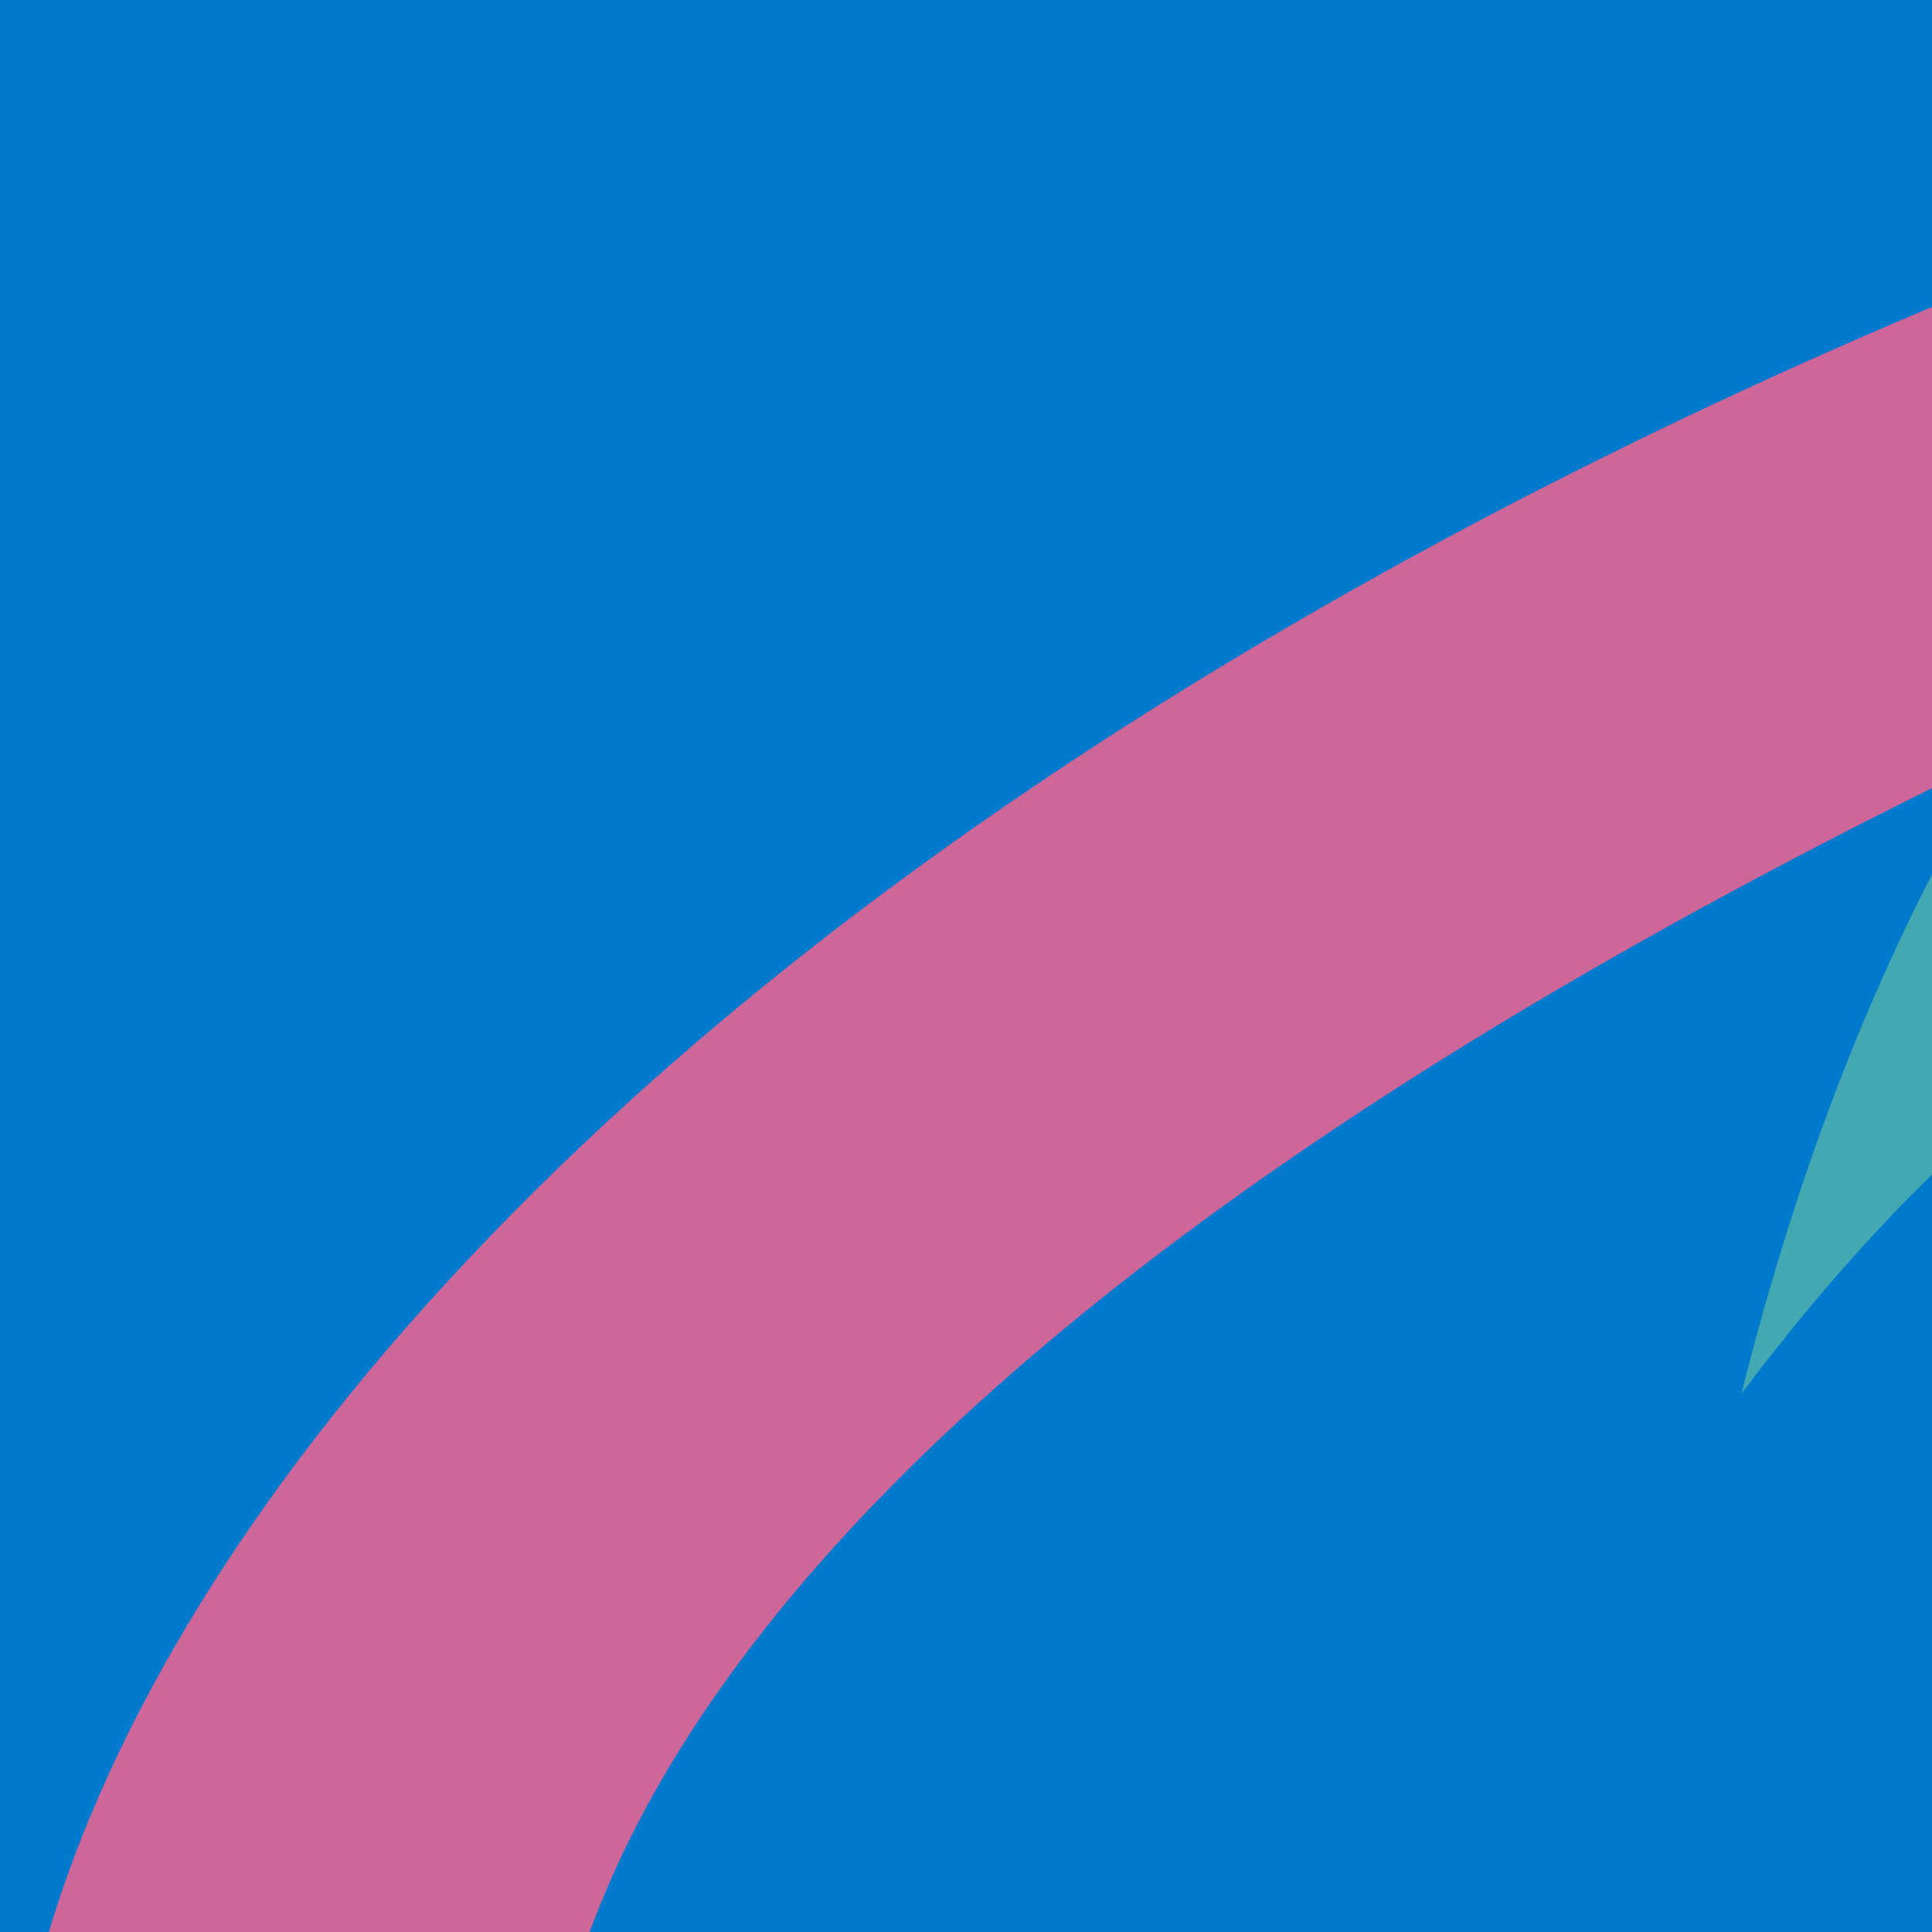
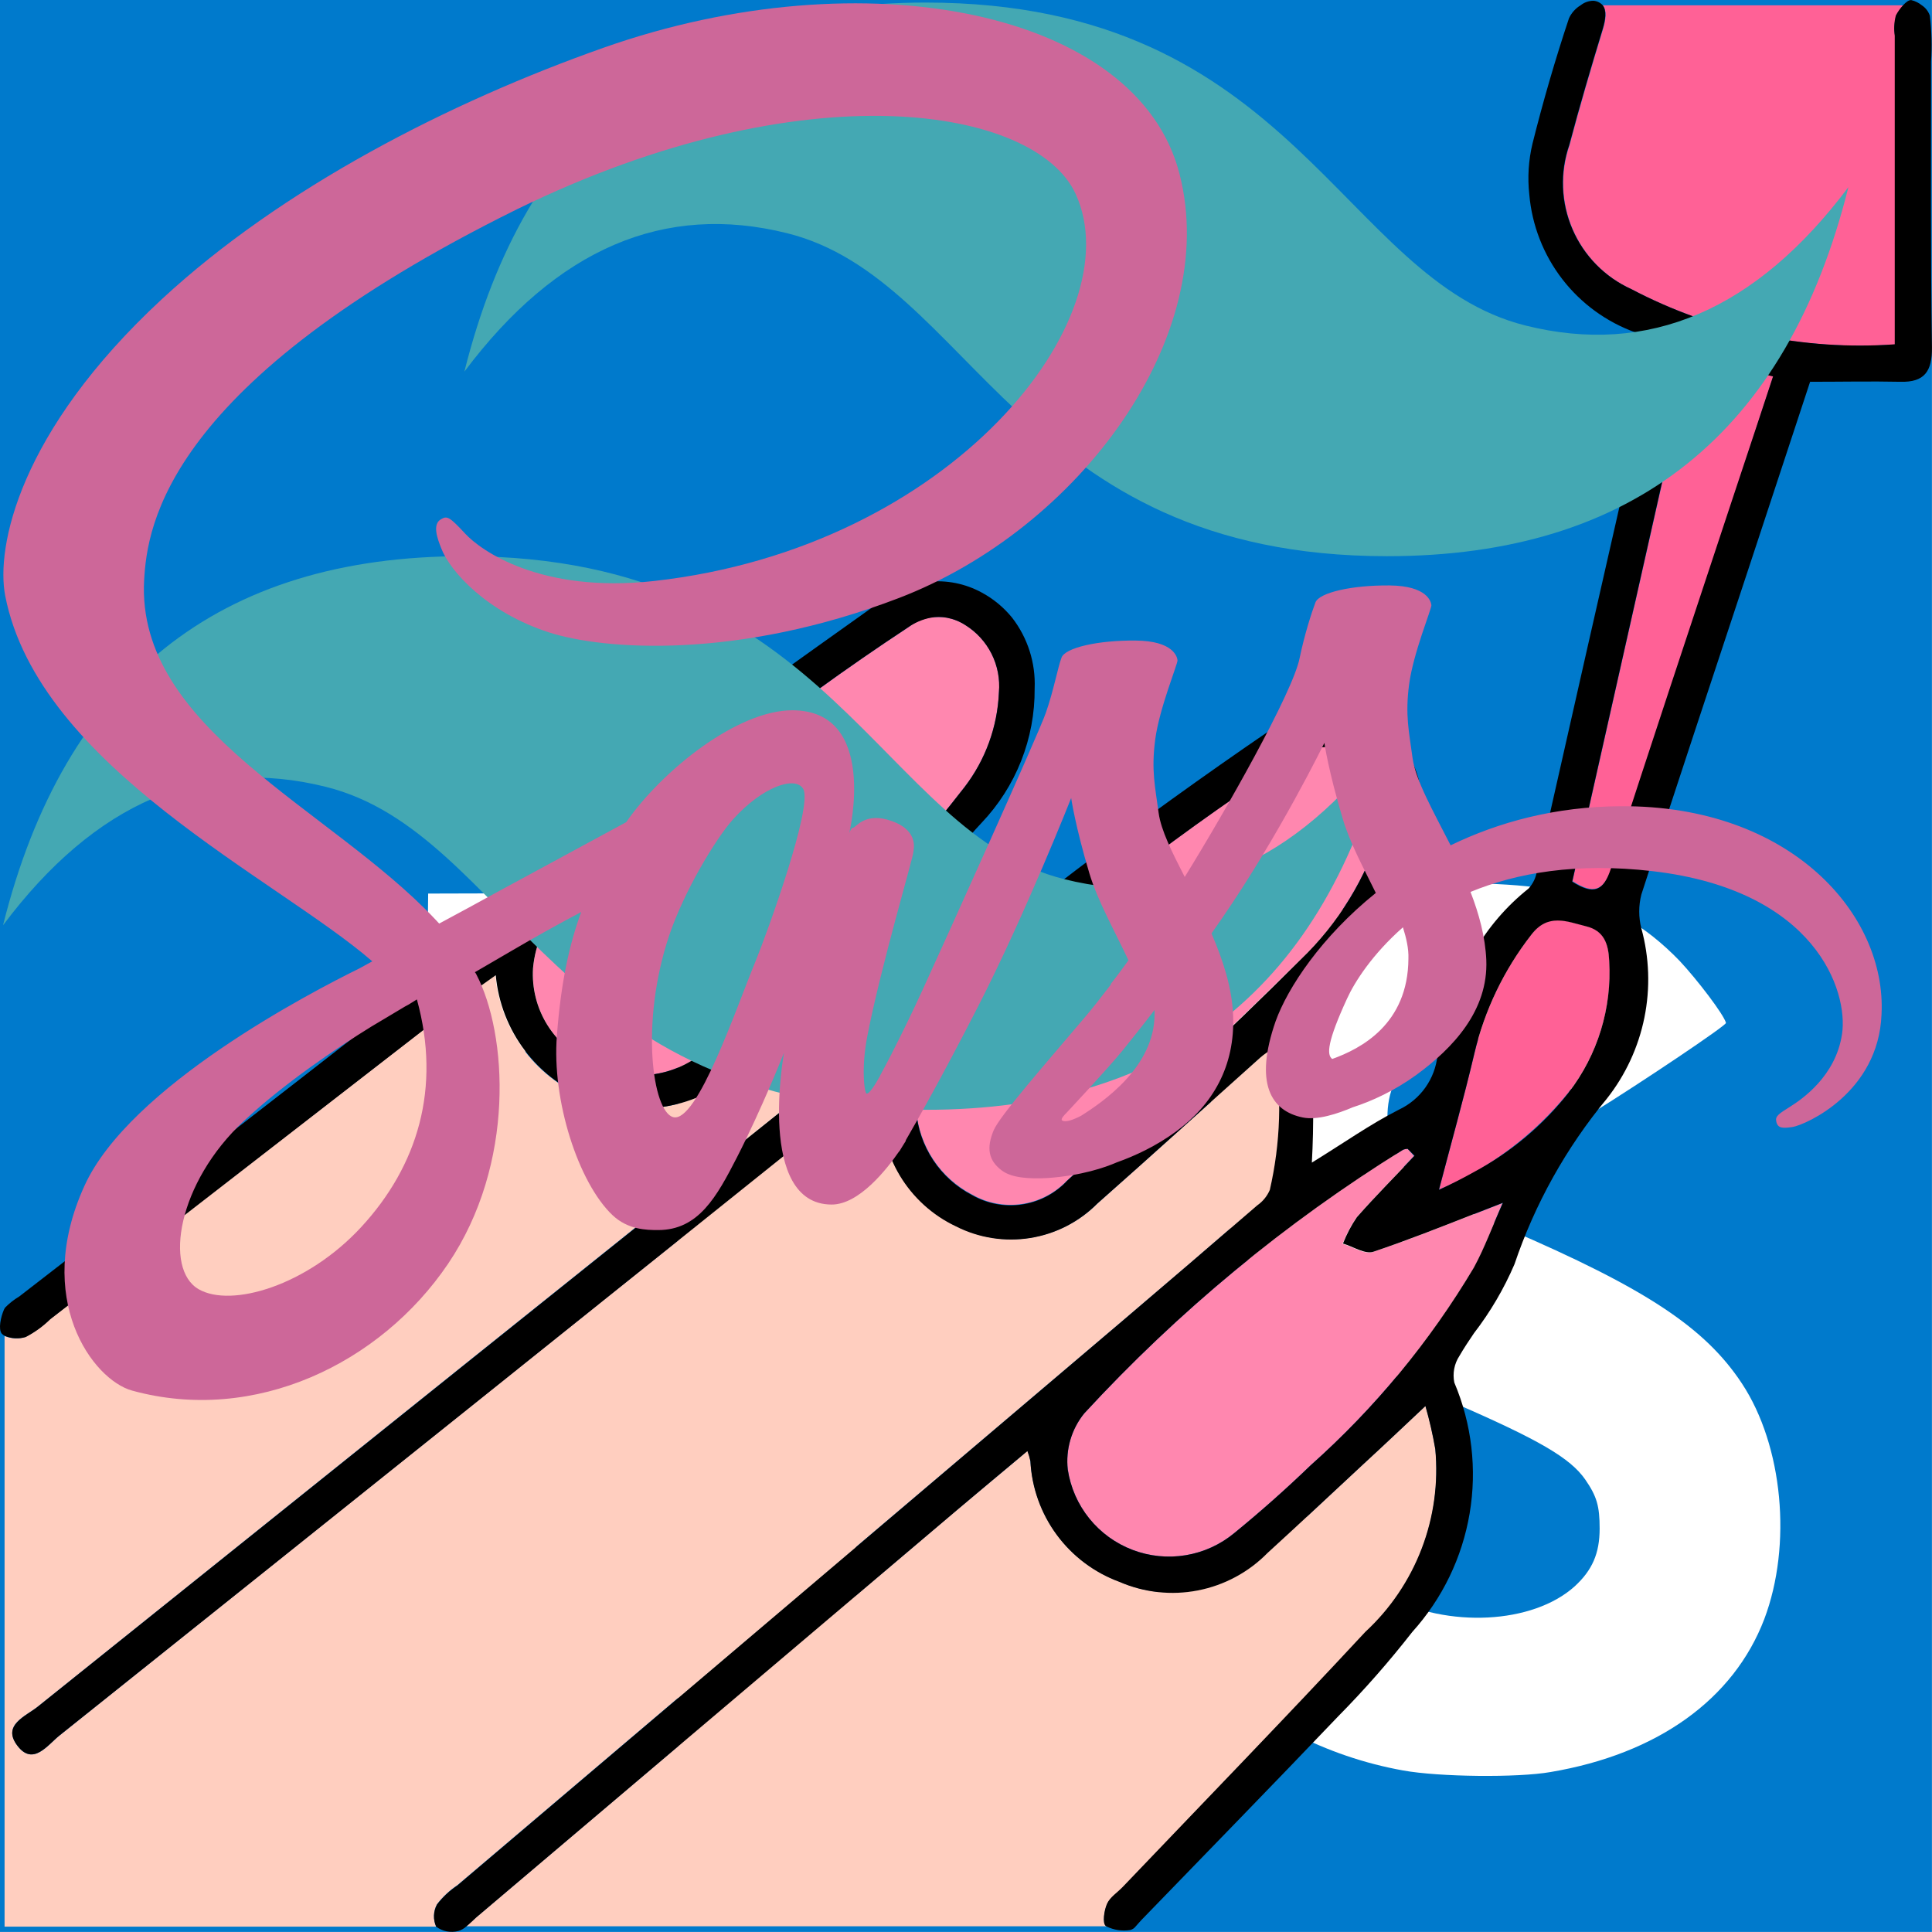
- <svg xmlns="http://www.w3.org/2000/svg" width="32" height="32" viewBox="0 0 32 32" fill="none">
+ <svg xmlns="http://www.w3.org/2000/svg" fill="none">
  <g id="email">
    <path d="M5.072 9.203C5.217 8.577 5.573 8.018 6.082 7.618C6.592 7.218 7.224 7 7.875 7H25.125C25.776 7 26.408 7.218 26.918 7.618C27.427 8.018 27.783 8.577 27.928 9.203L16.5 16.087L5.072 9.203ZM5 10.821V20.885L13.342 15.844L5 10.821ZM14.719 16.676L5.275 22.381C5.508 22.866 5.876 23.275 6.337 23.562C6.797 23.849 7.33 24 7.875 24H25.125C25.669 24 26.203 23.848 26.663 23.561C27.123 23.274 27.491 22.864 27.724 22.379L18.28 16.674L16.5 17.747L14.719 16.674V16.676ZM19.658 15.846L28 20.885V10.821L19.658 15.844V15.846Z" fill="#ABB2BF" />
  </g>
  <g id="github">
    <path d="M15.5 6C9.699 6 5 10.588 5 16.253C5 20.79 8.006 24.622 12.179 25.98C12.704 26.07 12.901 25.762 12.901 25.493C12.901 25.25 12.888 24.442 12.888 23.584C10.25 24.058 9.568 22.956 9.357 22.379C9.239 22.084 8.727 21.174 8.281 20.931C7.914 20.739 7.389 20.264 8.268 20.252C9.095 20.239 9.686 20.995 9.883 21.302C10.828 22.853 12.337 22.418 12.941 22.148C13.033 21.482 13.308 21.033 13.61 20.777C11.274 20.521 8.832 19.636 8.832 15.715C8.832 14.6 9.239 13.677 9.909 12.959C9.804 12.703 9.436 11.652 10.014 10.242C10.014 10.242 10.893 9.973 12.901 11.293C13.741 11.062 14.634 10.947 15.526 10.947C16.419 10.947 17.311 11.062 18.151 11.293C20.159 9.96 21.039 10.242 21.039 10.242C21.616 11.652 21.249 12.703 21.144 12.959C21.813 13.677 22.22 14.587 22.22 15.715C22.22 19.649 19.766 20.521 17.429 20.777C17.81 21.098 18.138 21.713 18.138 22.674C18.138 24.045 18.125 25.147 18.125 25.493C18.125 25.762 18.322 26.083 18.847 25.98C20.931 25.294 22.743 23.985 24.026 22.24C25.309 20.495 26 18.401 26 16.253C26 10.588 21.301 6 15.5 6Z" fill="#ABB2BF" />
  </g>
  <g id="linkedin">
    <path d="M4 5.719C4 4.769 4.789 4 5.763 4H26.238C27.211 4 28 4.769 28 5.719V26.281C28 27.23 27.211 28 26.238 28H5.763C4.789 28 4 27.23 4 26.281V5.719ZM11.415 24.091V13.254H7.813V24.091H11.415ZM9.614 11.773C10.87 11.773 11.652 10.942 11.652 9.901C11.629 8.838 10.871 8.029 9.639 8.029C8.405 8.029 7.6 8.839 7.6 9.901C7.6 10.942 8.382 11.773 9.591 11.773H9.614ZM16.977 24.091V18.038C16.977 17.715 17 17.39 17.096 17.16C17.356 16.513 17.948 15.842 18.945 15.842C20.248 15.842 20.768 16.835 20.768 18.294V24.091H24.37V17.875C24.37 14.545 22.594 12.997 20.224 12.997C18.313 12.997 17.456 14.047 16.977 14.787V14.824H16.953C16.96 14.812 16.968 14.799 16.977 14.787V13.254H13.377C13.421 14.271 13.377 24.091 13.377 24.091H16.977Z" fill="#ABB2BF" />
  </g>
  <g id="telegram">
    <path d="M27 15.5C27 18.55 25.788 21.475 23.632 23.632C21.475 25.788 18.55 27 15.5 27C12.45 27 9.525 25.788 7.368 23.632C5.212 21.475 4 18.55 4 15.5C4 12.45 5.212 9.525 7.368 7.368C9.525 5.212 12.45 4 15.5 4C18.55 4 21.475 5.212 23.632 7.368C25.788 9.525 27 12.45 27 15.5ZM15.913 12.49C14.794 12.956 12.557 13.919 9.205 15.379C8.662 15.595 8.376 15.808 8.35 16.015C8.307 16.364 8.745 16.502 9.342 16.69L9.593 16.769C10.18 16.96 10.97 17.183 11.38 17.192C11.754 17.201 12.169 17.048 12.628 16.732C15.76 14.617 17.377 13.549 17.478 13.526C17.55 13.509 17.651 13.489 17.717 13.549C17.784 13.608 17.777 13.722 17.77 13.752C17.727 13.937 16.006 15.536 15.116 16.364C14.839 16.623 14.642 16.805 14.602 16.847C14.513 16.938 14.423 17.027 14.331 17.114C13.785 17.64 13.377 18.034 14.353 18.678C14.823 18.989 15.2 19.243 15.575 19.499C15.983 19.778 16.391 20.055 16.92 20.403C17.054 20.49 17.183 20.583 17.308 20.672C17.784 21.011 18.214 21.316 18.742 21.267C19.049 21.238 19.367 20.951 19.528 20.088C19.909 18.052 20.658 13.64 20.83 11.821C20.841 11.67 20.834 11.518 20.812 11.369C20.798 11.248 20.739 11.136 20.648 11.057C20.517 10.966 20.361 10.92 20.202 10.923C19.771 10.93 19.105 11.162 15.913 12.49Z" fill="#ABB2BF" />
  </g>
  <g id="logo">
    <path fill-rule="evenodd" clip-rule="evenodd" d="M12 0.5H8V4.5H4H0V8.5V12.5V16.5H4H8V12.5H12H16V8.5V4.5V0.5H12ZM4 12.5H8V8.5H12V4.5H8V8.5H4V12.5Z" fill="white" />
  </g>
  <g id="react">
    <g clip-path="url(#clip0_2_5870)">
      <path d="M92.906 32.703C91.703 32.289 90.49 31.905 89.269 31.552C89.474 30.711 89.663 29.879 89.831 29.062C92.584 15.648 90.784 4.842 84.636 1.284C78.742 -2.127 69.102 1.43 59.366 9.933C58.406 10.773 57.468 11.637 56.552 12.524C55.939 11.934 55.315 11.356 54.68 10.789C44.477 1.696 34.249 -2.136 28.108 1.432C22.219 4.854 20.475 15.013 22.954 27.725C23.2 28.985 23.479 30.237 23.789 31.482C22.341 31.895 20.944 32.334 19.607 32.802C7.644 36.988 0.005 43.548 0.005 50.353C0.005 57.381 8.206 64.43 20.666 68.704C21.676 69.049 22.695 69.369 23.721 69.663C23.388 71.004 23.092 72.354 22.834 73.711C20.471 86.204 22.316 96.122 28.189 99.522C34.255 103.033 44.437 99.425 54.351 90.727C55.154 90.02 55.941 89.293 56.708 88.546C57.7 89.507 58.719 90.439 59.763 91.343C69.366 99.636 78.85 102.985 84.718 99.576C90.778 96.055 92.748 85.4 90.191 72.436C89.989 71.42 89.763 70.409 89.513 69.405C90.228 69.192 90.93 68.973 91.614 68.746C104.567 64.439 112.995 57.475 112.995 50.353C112.995 43.523 105.109 36.919 92.906 32.703ZM90.096 64.147C89.478 64.353 88.844 64.551 88.198 64.743C86.768 60.2 84.839 55.368 82.477 50.376C84.731 45.504 86.586 40.734 87.976 36.22C89.132 36.556 90.253 36.91 91.335 37.283C101.791 40.896 108.169 46.237 108.169 50.353C108.169 54.737 101.281 60.428 90.096 64.147ZM85.456 73.376C86.587 79.109 86.748 84.292 85.999 88.344C85.326 91.984 83.973 94.412 82.299 95.384C78.739 97.453 71.124 94.764 62.911 87.671C61.94 86.831 60.993 85.963 60.07 85.07C63.254 81.576 66.436 77.513 69.541 73.001C75.004 72.514 80.164 71.719 84.844 70.633C85.069 71.543 85.273 72.457 85.456 73.376ZM38.526 95.026C35.047 96.259 32.276 96.295 30.601 95.325C27.037 93.263 25.555 85.298 27.576 74.615C27.817 73.353 28.092 72.097 28.401 70.85C33.029 71.878 38.152 72.617 43.627 73.062C46.754 77.478 50.028 81.536 53.327 85.089C52.626 85.77 51.908 86.434 51.175 87.079C46.79 90.925 42.397 93.654 38.526 95.026ZM22.228 64.12C16.718 62.23 12.168 59.774 9.049 57.093C6.247 54.685 4.832 52.293 4.832 50.353C4.832 46.224 10.966 40.956 21.196 37.377C22.438 36.943 23.737 36.533 25.086 36.148C26.5 40.764 28.354 45.59 30.593 50.471C28.325 55.423 26.444 60.327 25.016 64.997C24.08 64.728 23.15 64.436 22.228 64.12ZM27.691 26.795C25.568 15.903 26.978 7.687 30.527 5.625C34.307 3.429 42.665 6.56 51.475 14.412C52.05 14.925 52.615 15.448 53.171 15.982C49.888 19.52 46.644 23.548 43.545 27.937C38.231 28.431 33.145 29.225 28.468 30.289C28.18 29.131 27.921 27.966 27.691 26.795V26.795ZM76.43 38.874C75.326 36.959 74.18 35.068 72.994 33.203C76.599 33.66 80.053 34.267 83.297 35.01C82.323 38.143 81.109 41.418 79.681 44.775C78.636 42.787 77.553 40.819 76.43 38.874ZM56.554 19.444C58.781 21.865 61.01 24.568 63.204 27.5C58.755 27.29 54.298 27.289 49.849 27.498C52.044 24.592 54.293 21.893 56.554 19.444ZM36.551 38.907C35.443 40.837 34.379 42.792 33.361 44.771C31.956 41.425 30.753 38.136 29.771 34.958C32.995 34.235 36.433 33.643 40.015 33.194C38.816 35.071 37.661 36.975 36.551 38.907V38.907ZM40.118 67.857C36.417 67.442 32.927 66.881 29.704 66.177C30.702 62.943 31.931 59.583 33.367 56.165C34.389 58.146 35.457 60.103 36.57 62.033C37.715 64.018 38.901 65.962 40.118 67.857ZM56.688 81.603C54.4 79.126 52.118 76.385 49.889 73.437C52.053 73.522 54.258 73.566 56.5 73.566C58.803 73.566 61.08 73.514 63.321 73.414C61.12 76.415 58.899 79.159 56.688 81.603ZM79.726 55.991C81.237 59.446 82.51 62.788 83.52 65.967C80.244 66.717 76.707 67.321 72.98 67.77C74.175 65.87 75.331 63.946 76.449 62C77.586 60.022 78.678 58.018 79.726 55.991ZM72.268 59.579C70.556 62.563 68.749 65.491 66.847 68.357C63.404 68.602 59.953 68.724 56.5 68.722C52.984 68.722 49.563 68.612 46.27 68.397C44.319 65.538 42.477 62.605 40.747 59.606H40.748C39.026 56.623 37.418 53.575 35.926 50.469C37.414 47.362 39.017 44.312 40.733 41.327L40.733 41.327C42.448 38.341 44.275 35.421 46.211 32.573C49.572 32.318 53.017 32.185 56.5 32.185H56.5C59.998 32.185 63.449 32.32 66.808 32.577C68.724 35.419 70.54 38.33 72.252 41.301C73.974 44.28 75.598 47.315 77.123 50.4C75.614 53.517 73.994 56.578 72.268 59.579ZM82.225 5.481C86.009 7.671 87.48 16.503 85.103 28.084C84.951 28.823 84.781 29.576 84.596 30.339C79.907 29.253 74.817 28.445 69.487 27.943C66.383 23.506 63.166 19.472 59.936 15.979C60.782 15.161 61.649 14.363 62.535 13.587C70.877 6.301 78.673 3.425 82.225 5.481ZM56.5 40.226C62.072 40.226 66.59 44.76 66.59 50.353C66.59 55.946 62.072 60.48 56.5 60.48C50.928 60.48 46.41 55.946 46.41 50.353C46.41 44.76 50.928 40.226 56.5 40.226Z" fill="#00D8FF" />
    </g>
    <defs>
      <clipPath id="clip0_2_5870">
        <rect width="113" height="101" fill="white" />
      </clipPath>
    </defs>
  </g>
  <g id="html">
    <path d="M22.133 102.004L13.706 7.5H106.294L97.856 101.989L59.944 112.5L22.133 102.004Z" fill="#E44F26" />
    <path d="M60 104.468L90.638 95.974L97.845 15.229H60V104.468Z" fill="#F1662A" />
    <path d="M60 50.276H44.663L43.605 38.407H60V26.816H30.938L31.215 29.929L34.061 61.867H60V50.276ZM60 80.377L59.947 80.392L47.04 76.909L46.215 67.665H34.579L36.203 85.86L59.947 92.453L60 92.438V80.377Z" fill="#EBEBEB" />
    <path d="M59.959 50.276V61.867H74.231L72.889 76.901L59.959 80.389V92.449L83.722 85.86L83.895 83.903L86.618 53.389L86.903 50.276H59.959ZM59.959 26.816V38.407H87.956L88.189 35.805L88.718 29.929L88.995 26.816H59.959Z" fill="white" />
  </g>
  <g id="css">
    <path d="M22.133 101.154L13.71 7.438H106.29L97.856 101.139L59.944 111.562L22.133 101.154Z" fill="#1572B6" />
    <path d="M60 103.597L90.638 95.174L97.845 15.102H60V103.597Z" fill="#33A9DC" />
    <path d="M60 49.054H75.338L76.395 37.284H60V25.79H89.062L88.785 28.872L85.939 60.549H60V49.054Z" fill="white" />
    <path d="M60.071 78.904L60.019 78.919L47.111 75.461L46.286 66.294H34.65L36.274 84.341L60.015 90.879L60.071 90.864V78.904Z" fill="#EBEBEB" />
    <path d="M74.351 60.062L72.956 75.453L60.03 78.912V90.871L83.79 84.341L83.966 82.4L85.98 60.062H74.351Z" fill="white" />
    <path d="M60.041 25.79V37.284H32.044L31.811 34.7L31.282 28.872L31.005 25.79H60.041ZM60 49.054V60.549H47.254L47.021 57.964L46.496 52.137L46.219 49.054H60Z" fill="#EBEBEB" />
  </g>
  <g id="js">
    <path d="M7.5 7.5H112.5V112.5H7.5V7.5Z" fill="#F5DE19" />
    <path d="M78.034 89.531C78.928 91.349 80.318 92.876 82.043 93.938C83.768 94.999 85.758 95.552 87.784 95.531C91.871 95.531 94.485 93.487 94.485 90.656C94.485 87.281 91.8 86.074 87.3 84.105L84.832 83.047C77.707 80.014 72.983 76.215 72.983 68.183C72.983 60.784 78.608 55.148 87.431 55.148C90.288 54.941 93.142 55.581 95.637 56.986C98.132 58.391 100.159 60.499 101.464 63.049L93.75 67.98C93.248 66.716 92.373 65.635 91.242 64.879C90.111 64.124 88.776 63.73 87.416 63.75C86.823 63.691 86.224 63.755 85.657 63.94C85.09 64.125 84.567 64.427 84.123 64.824C83.679 65.222 83.323 65.709 83.077 66.252C82.831 66.795 82.701 67.384 82.695 67.98C82.695 70.939 84.529 72.139 88.763 73.98L91.23 75.037C99.615 78.634 104.355 82.297 104.355 90.536C104.355 99.42 97.376 104.287 88.005 104.287C84.354 104.52 80.713 103.691 77.522 101.901C74.332 100.11 71.727 97.434 70.024 94.196L78.034 89.531ZM43.178 90.386C44.726 93.135 46.136 95.46 49.526 95.46C52.766 95.46 54.814 94.192 54.814 89.261V55.71H64.68V89.392C64.68 99.608 58.68 104.257 49.946 104.257C46.859 104.426 43.793 103.657 41.151 102.051C38.51 100.444 36.416 98.076 35.145 95.257L43.178 90.386Z" fill="black" />
  </g>
  <g id="redux">
    <path d="M72.697 69.563C76.569 69.162 79.506 65.824 79.373 61.818C79.239 57.813 75.901 54.609 71.896 54.609H71.629C67.49 54.742 64.286 58.214 64.419 62.352C64.553 64.355 65.354 66.091 66.555 67.293C62.016 76.239 55.073 82.781 44.659 88.255C37.583 91.993 30.24 93.329 22.897 92.394C16.889 91.593 12.216 88.923 9.278 84.516C5.006 77.974 4.606 70.897 8.211 63.821C10.748 58.748 14.752 55.009 17.289 53.14C16.755 51.404 15.954 48.467 15.554 46.331C-3.806 60.35 -1.803 79.309 4.072 88.255C8.477 94.931 17.423 99.07 27.303 99.07C29.973 99.07 32.643 98.803 35.313 98.136C52.403 94.797 65.354 84.65 72.697 69.563ZM96.195 53.007C86.048 41.123 71.095 34.581 54.005 34.581H51.869C50.668 32.178 48.131 30.575 45.327 30.575H45.06C40.921 30.709 37.717 34.18 37.85 38.32C37.984 42.325 41.322 45.529 45.327 45.529H45.594C48.531 45.396 51.068 43.527 52.136 40.99H54.539C64.686 40.99 74.299 43.927 82.978 49.668C89.653 54.075 94.46 59.816 97.13 66.759C99.4 72.366 99.266 77.841 96.863 82.514C93.125 89.59 86.85 93.462 78.572 93.462C73.231 93.462 68.158 91.86 65.487 90.658C64.019 91.993 61.348 94.129 59.479 95.465C65.221 98.135 71.095 99.604 76.703 99.604C89.52 99.604 98.999 92.528 102.604 85.451C106.476 77.707 106.209 64.355 96.195 53.007ZM28.371 71.832C28.505 75.838 31.842 79.042 35.847 79.042H36.115C40.254 78.909 43.458 75.437 43.324 71.298C43.191 67.292 39.853 64.088 35.847 64.088H35.581C35.313 64.088 34.913 64.088 34.646 64.221C29.172 55.142 26.902 45.262 27.704 34.581C28.237 26.57 30.908 19.627 35.581 13.885C39.453 8.945 46.929 6.542 52.003 6.409C66.155 6.141 72.163 23.766 72.564 30.842C74.299 31.243 77.237 32.178 79.239 32.845C77.637 11.216 64.286 0 51.469 0C39.452 0 28.371 8.679 23.965 21.496C17.823 38.587 21.829 55.009 29.305 67.96C28.638 68.895 28.237 70.364 28.371 71.832V71.832Z" fill="#764ABC" />
  </g>
  <g id="git">
    <path fill-rule="evenodd" clip-rule="evenodd" d="M44 0C19.69 0 0 19.69 0 44C0 63.47 12.595 79.915 30.085 85.745C32.285 86.13 33.11 84.81 33.11 83.655C33.11 82.61 33.055 79.145 33.055 75.46C22 77.495 19.14 72.765 18.26 70.29C17.765 69.025 15.62 65.12 13.75 64.075C12.21 63.25 10.01 61.215 13.695 61.16C17.16 61.105 19.635 64.35 20.46 65.67C24.42 72.325 30.745 70.455 33.275 69.3C33.66 66.44 34.815 64.515 36.08 63.415C26.29 62.315 16.06 58.52 16.06 41.69C16.06 36.905 17.765 32.945 20.57 29.865C20.13 28.765 18.59 24.255 21.01 18.205C21.01 18.205 24.695 17.05 33.11 22.715C36.63 21.725 40.37 21.23 44.11 21.23C47.85 21.23 51.59 21.725 55.11 22.715C63.525 16.995 67.21 18.205 67.21 18.205C69.63 24.255 68.09 28.765 67.65 29.865C70.455 32.945 72.16 36.85 72.16 41.69C72.16 58.575 61.875 62.315 52.085 63.415C53.68 64.79 55.055 67.43 55.055 71.555C55.055 77.44 55 82.17 55 83.655C55 84.81 55.825 86.185 58.025 85.745C66.76 82.796 74.35 77.182 79.727 69.694C85.104 62.205 87.997 53.219 88 44C88 19.69 68.31 0 44 0Z" fill="#FFFEFE" />
  </g>
  <g id="ts">
    <path id="Vector" d="M0 60V120H60H120V60V0H60H0V60Z" fill="#007ACC" />
    <path id="Vector_2" d="M26.537 60.398L26.499 65.312H34.309H42.118L42.118 87.503V109.693H47.642H53.166V87.503L53.166 65.312H60.975H68.785V60.493C68.785 57.826 68.728 55.598 68.652 55.541C68.595 55.465 59.09 55.426 47.566 55.446L26.595 55.503L26.537 60.398Z" fill="white" />
    <path id="Vector_3" d="M96.826 55.364C99.874 56.126 102.198 57.478 104.331 59.687C105.436 60.868 107.074 63.021 107.207 63.535C107.245 63.687 102.026 67.192 98.864 69.154C98.75 69.23 98.293 68.735 97.779 67.973C96.236 65.725 94.617 64.754 92.141 64.583C88.502 64.335 86.16 66.24 86.179 69.421C86.179 70.354 86.312 70.906 86.693 71.668C87.493 73.326 88.979 74.316 93.645 76.335C102.236 80.03 105.912 82.468 108.198 85.935C110.75 89.802 111.322 95.973 109.588 100.564C107.683 105.554 102.96 108.945 96.312 110.068C94.255 110.43 89.379 110.373 87.169 109.973C82.35 109.116 77.779 106.735 74.96 103.611C73.855 102.392 71.703 99.211 71.836 98.983C71.893 98.906 72.388 98.602 72.941 98.278C73.474 97.973 75.493 96.811 77.398 95.707L80.845 93.707L81.569 94.773C82.579 96.316 84.788 98.43 86.122 99.135C89.95 101.154 95.207 100.868 97.798 98.545C98.903 97.535 99.36 96.487 99.36 94.945C99.36 93.554 99.188 92.945 98.464 91.897C97.531 90.564 95.626 89.44 90.217 87.097C84.026 84.43 81.36 82.773 78.922 80.145C77.512 78.621 76.179 76.183 75.626 74.145C75.169 72.449 75.055 68.202 75.417 66.487C76.693 60.507 81.207 56.335 87.722 55.097C89.836 54.697 94.75 54.849 96.826 55.364Z" fill="white" />
  </g>
  <g id="styled">
    <path id="Vector" d="M68.767 118.279C68.947 117.872 69.401 117.589 69.731 117.246C74.766 111.967 79.844 106.735 84.811 101.391C86.365 99.956 87.566 98.18 88.32 96.204C89.074 94.227 89.36 92.103 89.156 89.997C89 89.095 88.796 88.203 88.543 87.323C87.189 88.608 85.929 89.778 84.661 90.957C82.69 92.791 80.727 94.633 78.739 96.446C77.566 97.641 76.059 98.453 74.415 98.774C72.772 99.094 71.07 98.909 69.534 98.242C67.98 97.671 66.627 96.655 65.644 95.322C64.661 93.989 64.092 92.397 64.006 90.743C63.96 90.53 63.899 90.321 63.822 90.117C62.309 91.402 60.861 92.585 59.425 93.802L29.587 119.085C29.382 119.261 29.159 119.479 28.966 119.65H68.746L68.686 119.612C68.472 119.462 68.583 118.673 68.767 118.279Z" fill="#FFCEBF" />
    <path id="Vector_2" d="M27.144 118.279C27.497 117.818 27.924 117.418 28.408 117.096L69.7 82.064C72.517 79.673 75.321 77.269 78.112 74.852C78.457 74.612 78.727 74.279 78.892 73.892C79.559 70.983 79.654 67.972 79.17 65.026C78.742 65.326 78.51 65.455 78.313 65.665C74.932 68.69 71.568 71.741 68.17 74.749C67.044 75.882 65.588 76.629 64.012 76.882C62.435 77.136 60.818 76.883 59.394 76.159C57.941 75.473 56.726 74.371 55.901 72.992C55.077 71.613 54.682 70.02 54.766 68.416V67.028C54.145 67.482 53.691 67.786 53.266 68.129C36.74 81.362 20.216 94.584 3.695 107.797C2.949 108.393 2.058 109.721 1.081 108.431C0.104 107.141 1.591 106.61 2.341 106.01C19.953 91.877 37.574 77.758 55.203 63.651C58.074 61.35 58.263 60.385 56.394 56.73L55.28 57.776C52.225 60.617 49.135 63.419 46.127 66.308C44.893 67.498 43.348 68.315 41.669 68.664C39.991 69.013 38.248 68.881 36.641 68.282C35.035 67.683 33.631 66.641 32.591 65.278C31.551 63.915 30.918 62.286 30.765 60.578C30.195 61.007 29.702 61.32 29.235 61.684L3.095 81.944C2.644 82.386 2.13 82.759 1.569 83.05C1.146 83.178 0.692 83.155 0.284 82.986V119.671H27.092C26.992 119.451 26.945 119.21 26.954 118.969C26.963 118.727 27.028 118.491 27.144 118.279Z" fill="#FFCEBF" />
    <path id="Vector_3" d="M99.565 1.821C98.837 4.208 98.13 6.599 97.491 9.012C96.902 10.716 96.97 12.58 97.684 14.237C98.397 15.894 99.704 17.225 101.348 17.968C106.376 20.611 112.043 21.798 117.709 21.396V2.228C117.646 1.808 117.669 1.379 117.777 0.968C117.897 0.736 118.049 0.521 118.227 0.33H99.548C99.835 0.664 99.737 1.251 99.565 1.821Z" fill="#FF6196" />
    <path id="Vector_4" d="M62.051 42.998C61.962 45.137 61.214 47.197 59.908 48.894C55.242 54.918 49.883 60.372 43.942 65.144C42.984 66.03 41.769 66.591 40.473 66.745C39.177 66.899 37.865 66.638 36.725 66.001C35.592 65.516 34.636 64.692 33.989 63.643C33.342 62.593 33.036 61.369 33.113 60.138C33.25 58.627 33.878 57.202 34.9 56.08C41.544 49.745 48.742 44.019 56.407 38.969C56.91 38.576 57.523 38.35 58.16 38.324C58.798 38.298 59.427 38.472 59.96 38.824C60.66 39.258 61.226 39.879 61.595 40.615C61.964 41.352 62.122 42.177 62.051 42.998Z" fill="#FF87AF" />
    <path id="Vector_5" d="M56.913 68.97C56.813 68.023 56.935 67.065 57.268 66.173C57.601 65.281 58.137 64.478 58.833 63.828C65.337 57.828 72.316 52.364 79.701 47.488C79.924 47.347 80.13 47.205 80.374 47.06C81.019 46.594 81.801 46.356 82.596 46.383C83.391 46.41 84.155 46.701 84.766 47.21C85.359 47.711 85.777 48.386 85.963 49.14C86.15 49.893 86.094 50.685 85.804 51.405C84.869 54.517 83.145 57.334 80.798 59.581C76.033 64.276 71.175 68.876 66.229 73.379C65.484 74.146 64.505 74.642 63.447 74.791C62.389 74.94 61.311 74.733 60.384 74.202C59.409 73.696 58.579 72.95 57.972 72.035C57.365 71.119 57 70.065 56.913 68.97Z" fill="#FF87AF" />
    <path id="Vector_6" d="M87.834 71.802C86.635 73.087 85.4 74.313 84.248 75.628C83.901 76.137 83.614 76.683 83.391 77.257C84.025 77.445 84.766 77.942 85.28 77.766C87.899 76.888 90.453 75.834 93.328 74.724C92.702 76.164 92.231 77.492 91.567 78.709C88.831 83.308 85.404 87.459 81.407 91.016C79.887 92.482 78.308 93.883 76.671 95.22C75.805 95.939 74.762 96.416 73.651 96.6C72.54 96.784 71.399 96.67 70.347 96.269C69.294 95.868 68.367 95.195 67.659 94.318C66.953 93.441 66.491 92.392 66.323 91.278C66.254 90.659 66.309 90.032 66.484 89.434C66.659 88.836 66.951 88.278 67.343 87.794C73.174 81.461 79.838 75.95 87.153 71.412C87.242 71.377 87.336 71.358 87.432 71.356L87.834 71.802Z" fill="#FF87AF" />
    <path id="Vector_7" d="M97.672 54.733L105.004 22.166L110.147 23.37L107.494 31.43C105.017 38.93 102.51 46.429 100.093 53.936C99.622 55.325 99.005 55.582 97.672 54.733Z" fill="#FF6196" />
    <path id="Vector_8" d="M89.386 73.888C90.162 70.927 90.933 68.189 91.584 65.421C92.219 62.736 93.426 60.221 95.124 58.046C96.165 56.679 97.335 57.223 98.531 57.519C99.636 57.789 99.915 58.599 99.962 59.662C100.136 62.6 99.241 65.503 97.442 67.834C95.3 70.489 92.532 72.57 89.386 73.888Z" fill="#FF6196" />
    <path id="Vector_9" d="M119.944 3.839C120.008 2.885 119.983 1.927 119.871 0.977C119.783 0.712 119.607 0.484 119.374 0.33C119.184 0.175 118.961 0.065 118.723 0.008C118.585 -0.017 118.393 0.124 118.208 0.325C118.03 0.517 117.878 0.732 117.758 0.964C117.65 1.375 117.627 1.804 117.69 2.224V21.387C112.023 21.79 106.357 20.602 101.329 17.959C99.685 17.216 98.378 15.886 97.665 14.229C96.951 12.572 96.882 10.708 97.472 9.003C98.111 6.59 98.818 4.199 99.546 1.812C99.718 1.243 99.816 0.655 99.546 0.321C99.396 0.158 99.189 0.06 98.968 0.047C98.685 0.05 98.41 0.146 98.188 0.321C97.867 0.513 97.612 0.797 97.455 1.135C96.598 3.707 95.844 6.303 95.188 8.926C94.941 9.959 94.874 11.028 94.991 12.084C95.157 13.995 95.868 15.819 97.039 17.338C98.21 18.857 99.793 20.008 101.599 20.654C102.409 20.993 102.884 21.327 102.657 22.394C102.344 23.748 102.04 25.103 101.732 26.461C99.632 35.666 97.544 44.874 95.467 54.088C95.408 54.498 95.228 54.882 94.948 55.189C93.579 56.277 92.429 57.615 91.559 59.131C90.449 61.133 89.682 63.305 89.287 65.559C89.212 66.278 88.952 66.966 88.533 67.555C88.114 68.144 87.55 68.615 86.896 68.923C85.109 69.827 83.468 70.997 81.484 72.214C81.616 69.828 81.591 67.436 81.407 65.053C81.256 64.321 81.288 63.562 81.5 62.844C81.713 62.127 82.099 61.472 82.624 60.94C85.237 58.351 87.1 55.102 88.015 51.538C88.288 50.712 88.363 49.833 88.233 48.973C88.104 48.113 87.774 47.295 87.27 46.586C86.766 45.876 86.102 45.296 85.332 44.891C84.563 44.485 83.708 44.267 82.838 44.253C81.43 44.237 80.047 44.63 78.857 45.384C74.768 48.177 70.75 51.072 66.807 54.066C64.463 55.832 62.256 57.786 59.985 59.637C59.887 59.532 59.803 59.415 59.732 59.29C59.689 58.974 59.604 58.666 59.48 58.373C57.581 55.442 58.897 53.312 60.958 51.122C63.105 48.871 64.292 45.873 64.266 42.762C64.333 41.177 63.836 39.619 62.865 38.365C62.347 37.729 61.71 37.2 60.988 36.81C59.963 36.249 58.791 36.014 57.629 36.139C56.467 36.263 55.371 36.739 54.487 37.504L53.292 38.361C50.562 40.315 47.798 42.218 45.171 44.309C41.336 47.37 37.584 50.534 33.918 53.796C32.204 55.309 30.953 57.374 29.175 58.78C19.901 66.103 10.53 73.294 1.192 80.532C0.871 80.723 0.576 80.955 0.314 81.222C0.287 81.261 0.264 81.302 0.245 81.346C0.048 81.804 -0.119 82.563 0.112 82.841C0.169 82.902 0.238 82.95 0.314 82.983C0.722 83.152 1.176 83.175 1.599 83.047C2.16 82.756 2.674 82.384 3.125 81.942L29.265 61.681C29.732 61.317 30.224 60.987 30.794 60.575C30.948 62.283 31.581 63.913 32.621 65.276C33.66 66.639 35.065 67.68 36.671 68.279C38.277 68.878 40.02 69.011 41.699 68.661C43.377 68.312 44.923 67.495 46.157 66.305C49.157 63.417 52.255 60.614 55.31 57.773L56.424 56.727C58.293 60.383 58.104 61.347 55.233 63.648C37.589 77.766 19.959 91.888 2.341 106.012C1.591 106.611 0.108 107.156 1.081 108.433C2.054 109.71 2.949 108.394 3.695 107.798C20.224 94.597 36.742 81.379 53.249 68.143C53.677 67.8 54.127 67.496 54.749 67.042V68.43C54.665 70.034 55.06 71.627 55.884 73.006C56.708 74.385 57.924 75.488 59.377 76.174C60.801 76.897 62.417 77.15 63.994 76.897C65.571 76.644 67.027 75.897 68.153 74.764C71.551 71.764 74.915 68.704 78.296 65.679C78.51 65.486 78.759 65.341 79.153 65.041C79.637 67.986 79.542 70.998 78.874 73.907C78.71 74.294 78.439 74.626 78.094 74.867C75.3 77.281 72.497 79.685 69.683 82.079L28.407 117.115C27.924 117.437 27.497 117.836 27.143 118.297C27.03 118.507 26.967 118.741 26.958 118.979C26.949 119.217 26.995 119.455 27.092 119.673C27.286 119.818 27.509 119.917 27.747 119.964C27.984 120.011 28.229 120.004 28.463 119.943C28.648 119.889 28.818 119.794 28.96 119.664C29.175 119.493 29.389 119.274 29.582 119.099L59.42 93.816C60.855 92.599 62.303 91.399 63.816 90.131C63.893 90.334 63.954 90.543 64.001 90.756C64.086 92.41 64.656 94.003 65.638 95.336C66.621 96.669 67.974 97.684 69.528 98.255C71.064 98.922 72.766 99.108 74.41 98.787C76.053 98.467 77.561 97.655 78.733 96.46C80.721 94.647 82.684 92.805 84.655 90.971C85.941 89.792 87.183 88.609 88.538 87.337C88.79 88.216 88.994 89.109 89.15 90.011C89.347 92.109 89.058 94.225 88.304 96.194C87.551 98.163 86.353 99.931 84.805 101.362C79.839 106.71 74.761 111.942 69.725 117.217C69.395 117.56 68.941 117.843 68.761 118.25C68.581 118.657 68.466 119.454 68.68 119.626L68.74 119.664C69.189 119.883 69.695 119.959 70.188 119.883C70.327 119.854 70.45 119.777 70.535 119.664C70.655 119.54 70.771 119.386 70.887 119.27C74.966 115.053 79.067 110.858 83.117 106.611C84.751 104.955 86.288 103.205 87.719 101.371C89.585 99.305 90.822 96.749 91.285 94.004C91.749 91.259 91.418 88.439 90.333 85.875C90.216 85.304 90.33 84.709 90.65 84.221C90.929 83.741 91.237 83.274 91.554 82.811C92.569 81.494 93.414 80.054 94.07 78.526C95.337 74.776 97.282 71.29 99.808 68.242C100.969 66.769 101.768 65.045 102.14 63.207C102.512 61.369 102.447 59.47 101.95 57.662C101.775 56.974 101.775 56.254 101.95 55.566C104.119 48.851 106.351 42.158 108.562 35.46L111.519 26.487L112.432 23.714C114.377 23.714 116.211 23.676 118.037 23.714C119.554 23.757 120.017 23.046 120 21.572C119.91 15.658 119.944 9.749 119.944 3.839ZM43.937 65.144C42.979 66.03 41.765 66.591 40.468 66.745C39.172 66.899 37.86 66.638 36.721 66.001C35.587 65.516 34.631 64.692 33.984 63.643C33.337 62.593 33.031 61.369 33.108 60.138C33.246 58.627 33.873 57.202 34.895 56.08C41.539 49.745 48.737 44.019 56.403 38.969C56.821 38.674 57.297 38.469 57.8 38.37C58.137 38.307 58.483 38.307 58.82 38.37C59.223 38.448 59.609 38.602 59.955 38.824C60.656 39.259 61.222 39.88 61.592 40.617C61.961 41.355 62.118 42.18 62.046 43.002C61.958 45.141 61.209 47.201 59.904 48.898C55.237 54.921 49.878 60.373 43.937 65.144ZM66.22 73.41C65.475 74.176 64.497 74.672 63.438 74.821C62.38 74.97 61.303 74.763 60.375 74.232C59.399 73.725 58.568 72.977 57.961 72.059C57.353 71.142 56.99 70.084 56.904 68.987C56.805 68.04 56.926 67.083 57.259 66.191C57.593 65.298 58.128 64.495 58.824 63.845C65.329 57.845 72.308 52.381 79.693 47.506C79.916 47.364 80.121 47.223 80.366 47.077C81.011 46.611 81.792 46.373 82.588 46.401C83.383 46.428 84.146 46.718 84.758 47.227C85.35 47.728 85.769 48.404 85.955 49.157C86.141 49.91 86.085 50.703 85.795 51.422C84.861 54.534 83.136 57.351 80.79 59.599C76.063 64.321 71.148 68.867 66.229 73.392L66.22 73.41ZM91.55 78.728C88.817 83.319 85.397 87.464 81.407 91.018C79.887 92.483 78.309 93.884 76.672 95.221C75.805 95.941 74.763 96.417 73.651 96.601C72.54 96.786 71.4 96.671 70.347 96.27C69.294 95.869 68.367 95.196 67.66 94.319C66.953 93.442 66.492 92.393 66.323 91.279C66.254 90.66 66.309 90.033 66.484 89.435C66.659 88.837 66.951 88.28 67.343 87.795C73.174 81.463 79.839 75.951 87.153 71.413C87.242 71.378 87.337 71.359 87.432 71.357L87.861 71.786C86.661 73.071 85.427 74.297 84.274 75.612C83.927 76.121 83.64 76.667 83.417 77.241C84.051 77.429 84.792 77.926 85.306 77.751C87.376 77.056 89.412 76.251 91.593 75.394L93.354 74.708C92.694 76.165 92.223 77.493 91.559 78.71L91.55 78.728ZM97.434 67.865C95.835 69.9 93.832 71.581 91.55 72.801C90.844 73.195 90.12 73.564 89.377 73.907C90.14 70.989 90.903 68.285 91.55 65.551L91.576 65.439C92.211 62.755 93.418 60.239 95.115 58.064C96.157 56.697 97.326 57.242 98.522 57.537C99.628 57.807 99.906 58.617 99.953 59.68C100.129 62.616 99.237 65.517 97.442 67.847L97.434 67.865ZM107.461 31.44C104.984 38.94 102.477 46.439 100.06 53.946C99.606 55.356 98.989 55.613 97.656 54.765L104.011 26.512L104.988 22.176L110.131 23.38L109.098 26.512L107.461 31.44Z" fill="black" />
  </g>
  <g id="tailwind">
    <path id="Vector" d="M28.844 23.084C32.665 7.801 42.217 0.159 57.5 0.159C80.425 0.159 83.291 17.353 94.753 20.219C102.395 22.129 109.081 19.264 114.812 11.622C110.992 26.905 101.44 34.547 86.156 34.547C63.231 34.547 60.366 17.353 48.903 14.488C41.261 12.577 34.575 15.443 28.844 23.084ZM0.188 57.472C4.008 42.189 13.56 34.547 28.844 34.547C51.769 34.547 54.634 51.741 66.097 54.606C73.739 56.517 80.425 53.651 86.156 46.009C82.335 61.293 72.783 68.934 57.5 68.934C34.575 68.934 31.709 51.741 20.247 48.875C12.605 46.965 5.919 49.83 0.188 57.472Z" fill="#44A8B3" />
  </g>
  <g id="sass">
    <path d="M100.673 50.077C96.603 50.097 93.065 51.069 90.103 52.506C89.016 50.372 87.93 48.471 87.738 47.076C87.525 45.449 87.269 44.456 87.525 42.512C87.781 40.568 88.931 37.8 88.91 37.589C88.889 37.378 88.654 36.385 86.31 36.364C83.966 36.343 81.941 36.807 81.707 37.42C81.472 38.033 81.025 39.427 80.727 40.864C80.322 42.977 76.039 50.52 73.588 54.471C72.799 52.929 72.117 51.577 71.968 50.499C71.755 48.872 71.499 47.879 71.755 45.935C72.011 43.991 73.162 41.224 73.14 41.012C73.119 40.801 72.884 39.807 70.54 39.787C68.196 39.765 66.171 40.23 65.937 40.843C65.703 41.456 65.447 42.892 64.957 44.287C64.467 45.682 58.777 58.275 57.285 61.529C56.682 62.845 56.05 64.149 55.389 65.438C55.389 65.438 55.367 65.501 55.303 65.607C55.095 66.011 54.882 66.412 54.664 66.811V66.832C54.344 67.403 54.004 67.931 53.833 67.931C53.705 67.931 53.471 66.41 53.876 64.339C54.728 59.965 56.752 53.162 56.731 52.929C56.731 52.802 57.115 51.619 55.41 51.006C53.748 50.393 53.151 51.407 53.002 51.407C52.853 51.407 52.746 51.767 52.746 51.767C52.746 51.767 54.6 44.118 49.209 44.118C45.842 44.118 41.196 47.773 38.894 51.069C36.278 52.481 33.664 53.897 31.052 55.317C29.795 56.014 28.495 56.711 27.28 57.366C27.195 57.282 27.11 57.176 27.024 57.092C20.503 50.182 8.442 45.301 8.953 36.026C9.145 32.645 10.317 23.77 32.118 12.995C50.061 4.226 64.339 6.656 66.811 12.044C70.348 19.735 59.161 34.018 40.62 36.089C33.545 36.871 29.837 34.166 28.9 33.152C27.92 32.095 27.77 32.032 27.408 32.243C26.811 32.561 27.195 33.511 27.408 34.06C27.962 35.497 30.242 38.033 34.099 39.28C37.509 40.378 45.799 40.991 55.836 37.145C67.067 32.835 75.847 20.855 73.268 10.818C70.689 0.634 53.641 -2.725 37.509 2.958C27.92 6.339 17.52 11.664 10.04 18.594C1.154 26.834 -0.253 33.997 0.322 36.998C2.39 47.647 17.201 54.577 23.125 59.712C22.826 59.88 22.549 60.029 22.315 60.156C19.353 61.613 8.058 67.466 5.245 73.657C2.049 80.672 5.757 85.701 8.208 86.376C15.815 88.469 23.636 84.708 27.834 78.495C32.032 72.283 31.521 64.212 29.582 60.514C29.56 60.472 29.539 60.43 29.496 60.388C30.264 59.944 31.052 59.479 31.819 59.035C33.23 58.209 34.658 57.413 36.103 56.648C35.378 58.613 34.845 60.958 34.59 64.339C34.27 68.311 35.91 73.467 38.063 75.495C39.022 76.383 40.151 76.404 40.876 76.404C43.391 76.404 44.52 74.333 45.778 71.882C47.312 68.882 48.697 65.395 48.697 65.395C48.697 65.395 46.971 74.819 51.66 74.819C53.364 74.819 55.09 72.621 55.858 71.502V71.523C55.858 71.523 55.9 71.459 55.986 71.311C56.156 71.037 56.262 70.867 56.262 70.867V70.826C56.944 69.642 58.479 66.959 60.759 62.501C63.7 56.754 66.534 49.57 66.534 49.57C66.534 49.57 66.79 51.323 67.663 54.239C68.175 55.951 69.24 57.831 70.093 59.648C69.411 60.599 68.985 61.127 68.985 61.127L69.006 61.148C68.452 61.867 67.855 62.648 67.195 63.41C64.872 66.156 62.102 69.305 61.718 70.213C61.27 71.29 61.377 72.072 62.23 72.706C62.847 73.171 63.955 73.234 65.085 73.171C67.174 73.023 68.644 72.516 69.368 72.199C70.498 71.798 71.819 71.185 73.055 70.276C75.335 68.607 76.72 66.219 76.593 63.071C76.528 61.339 75.953 59.606 75.25 57.979C75.463 57.683 75.655 57.387 75.868 57.092C79.469 51.872 82.261 46.146 82.261 46.146C82.261 46.146 82.517 47.9 83.391 50.816C83.817 52.295 84.691 53.901 85.457 55.464C82.069 58.19 79.981 61.359 79.235 63.43C77.893 67.276 78.936 69.008 80.918 69.41C81.813 69.6 83.092 69.177 84.03 68.776C85.223 68.396 86.63 67.741 87.972 66.769C90.253 65.1 92.447 62.775 92.32 59.627C92.255 58.19 91.872 56.774 91.339 55.401C94.216 54.218 97.924 53.563 102.655 54.112C112.799 55.295 114.802 61.571 114.418 64.212C114.035 66.853 111.904 68.29 111.201 68.734C110.497 69.178 110.263 69.325 110.327 69.642C110.412 70.107 110.753 70.086 111.35 70.001C112.181 69.854 116.678 67.867 116.869 63.008C117.189 56.796 111.222 50.013 100.673 50.077ZM22.421 76.235C19.054 79.869 14.366 81.242 12.342 80.08C10.168 78.833 11.02 73.467 15.155 69.621C17.669 67.276 20.908 65.099 23.061 63.768C23.551 63.472 24.276 63.05 25.149 62.522C25.298 62.437 25.384 62.395 25.384 62.395L25.895 62.078C27.408 67.571 25.959 72.41 22.421 76.235ZM46.928 59.712C45.756 62.543 43.306 69.79 41.814 69.389C40.535 69.051 39.747 63.557 41.558 58.127C42.474 55.401 44.414 52.147 45.543 50.88C47.376 48.851 49.401 48.175 49.89 48.999C50.509 50.077 47.653 57.937 46.928 59.712ZM67.152 69.304C66.662 69.558 66.193 69.727 65.98 69.6C65.831 69.515 66.193 69.177 66.193 69.177C66.193 69.177 68.729 66.473 69.731 65.247C70.306 64.529 70.988 63.684 71.713 62.733V63.008C71.713 66.241 68.558 68.417 67.152 69.304H67.152ZM82.751 65.776C82.389 65.522 82.453 64.677 83.667 62.036C84.136 61 85.244 59.268 87.141 57.599C87.354 58.275 87.504 58.93 87.482 59.542C87.461 63.621 84.52 65.142 82.751 65.776Z" fill="#CD6799" />
  </g>
</svg>
